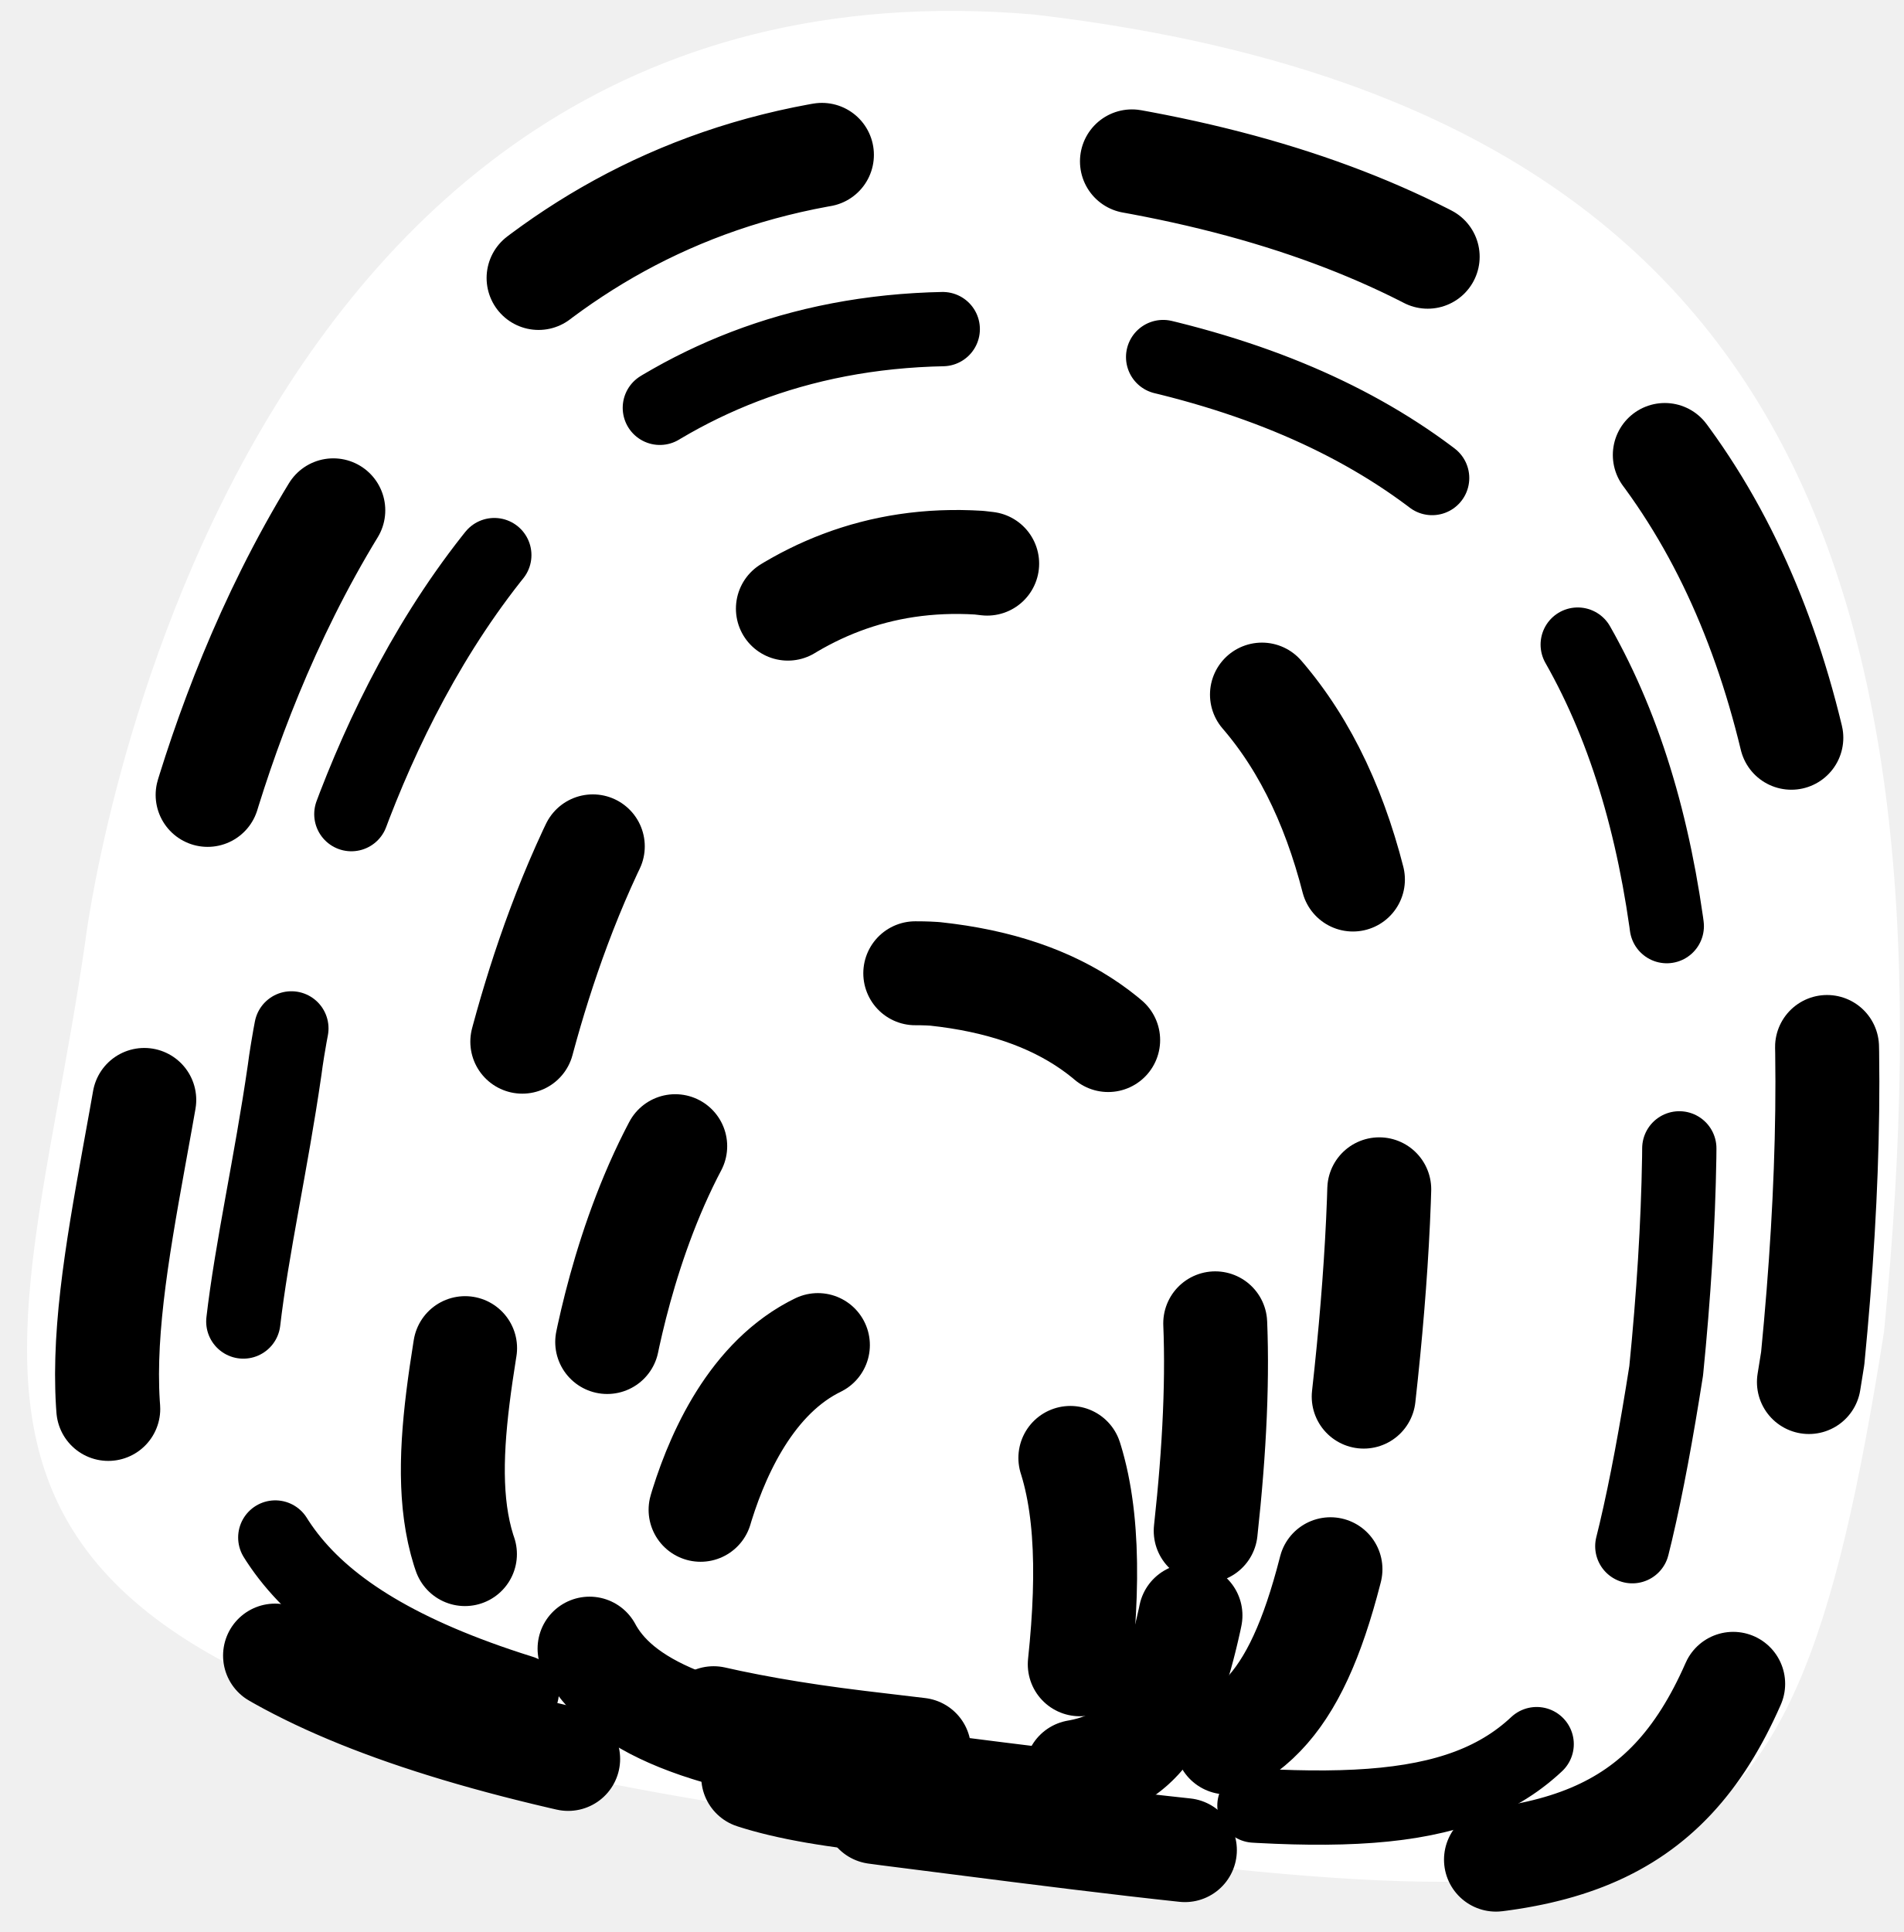
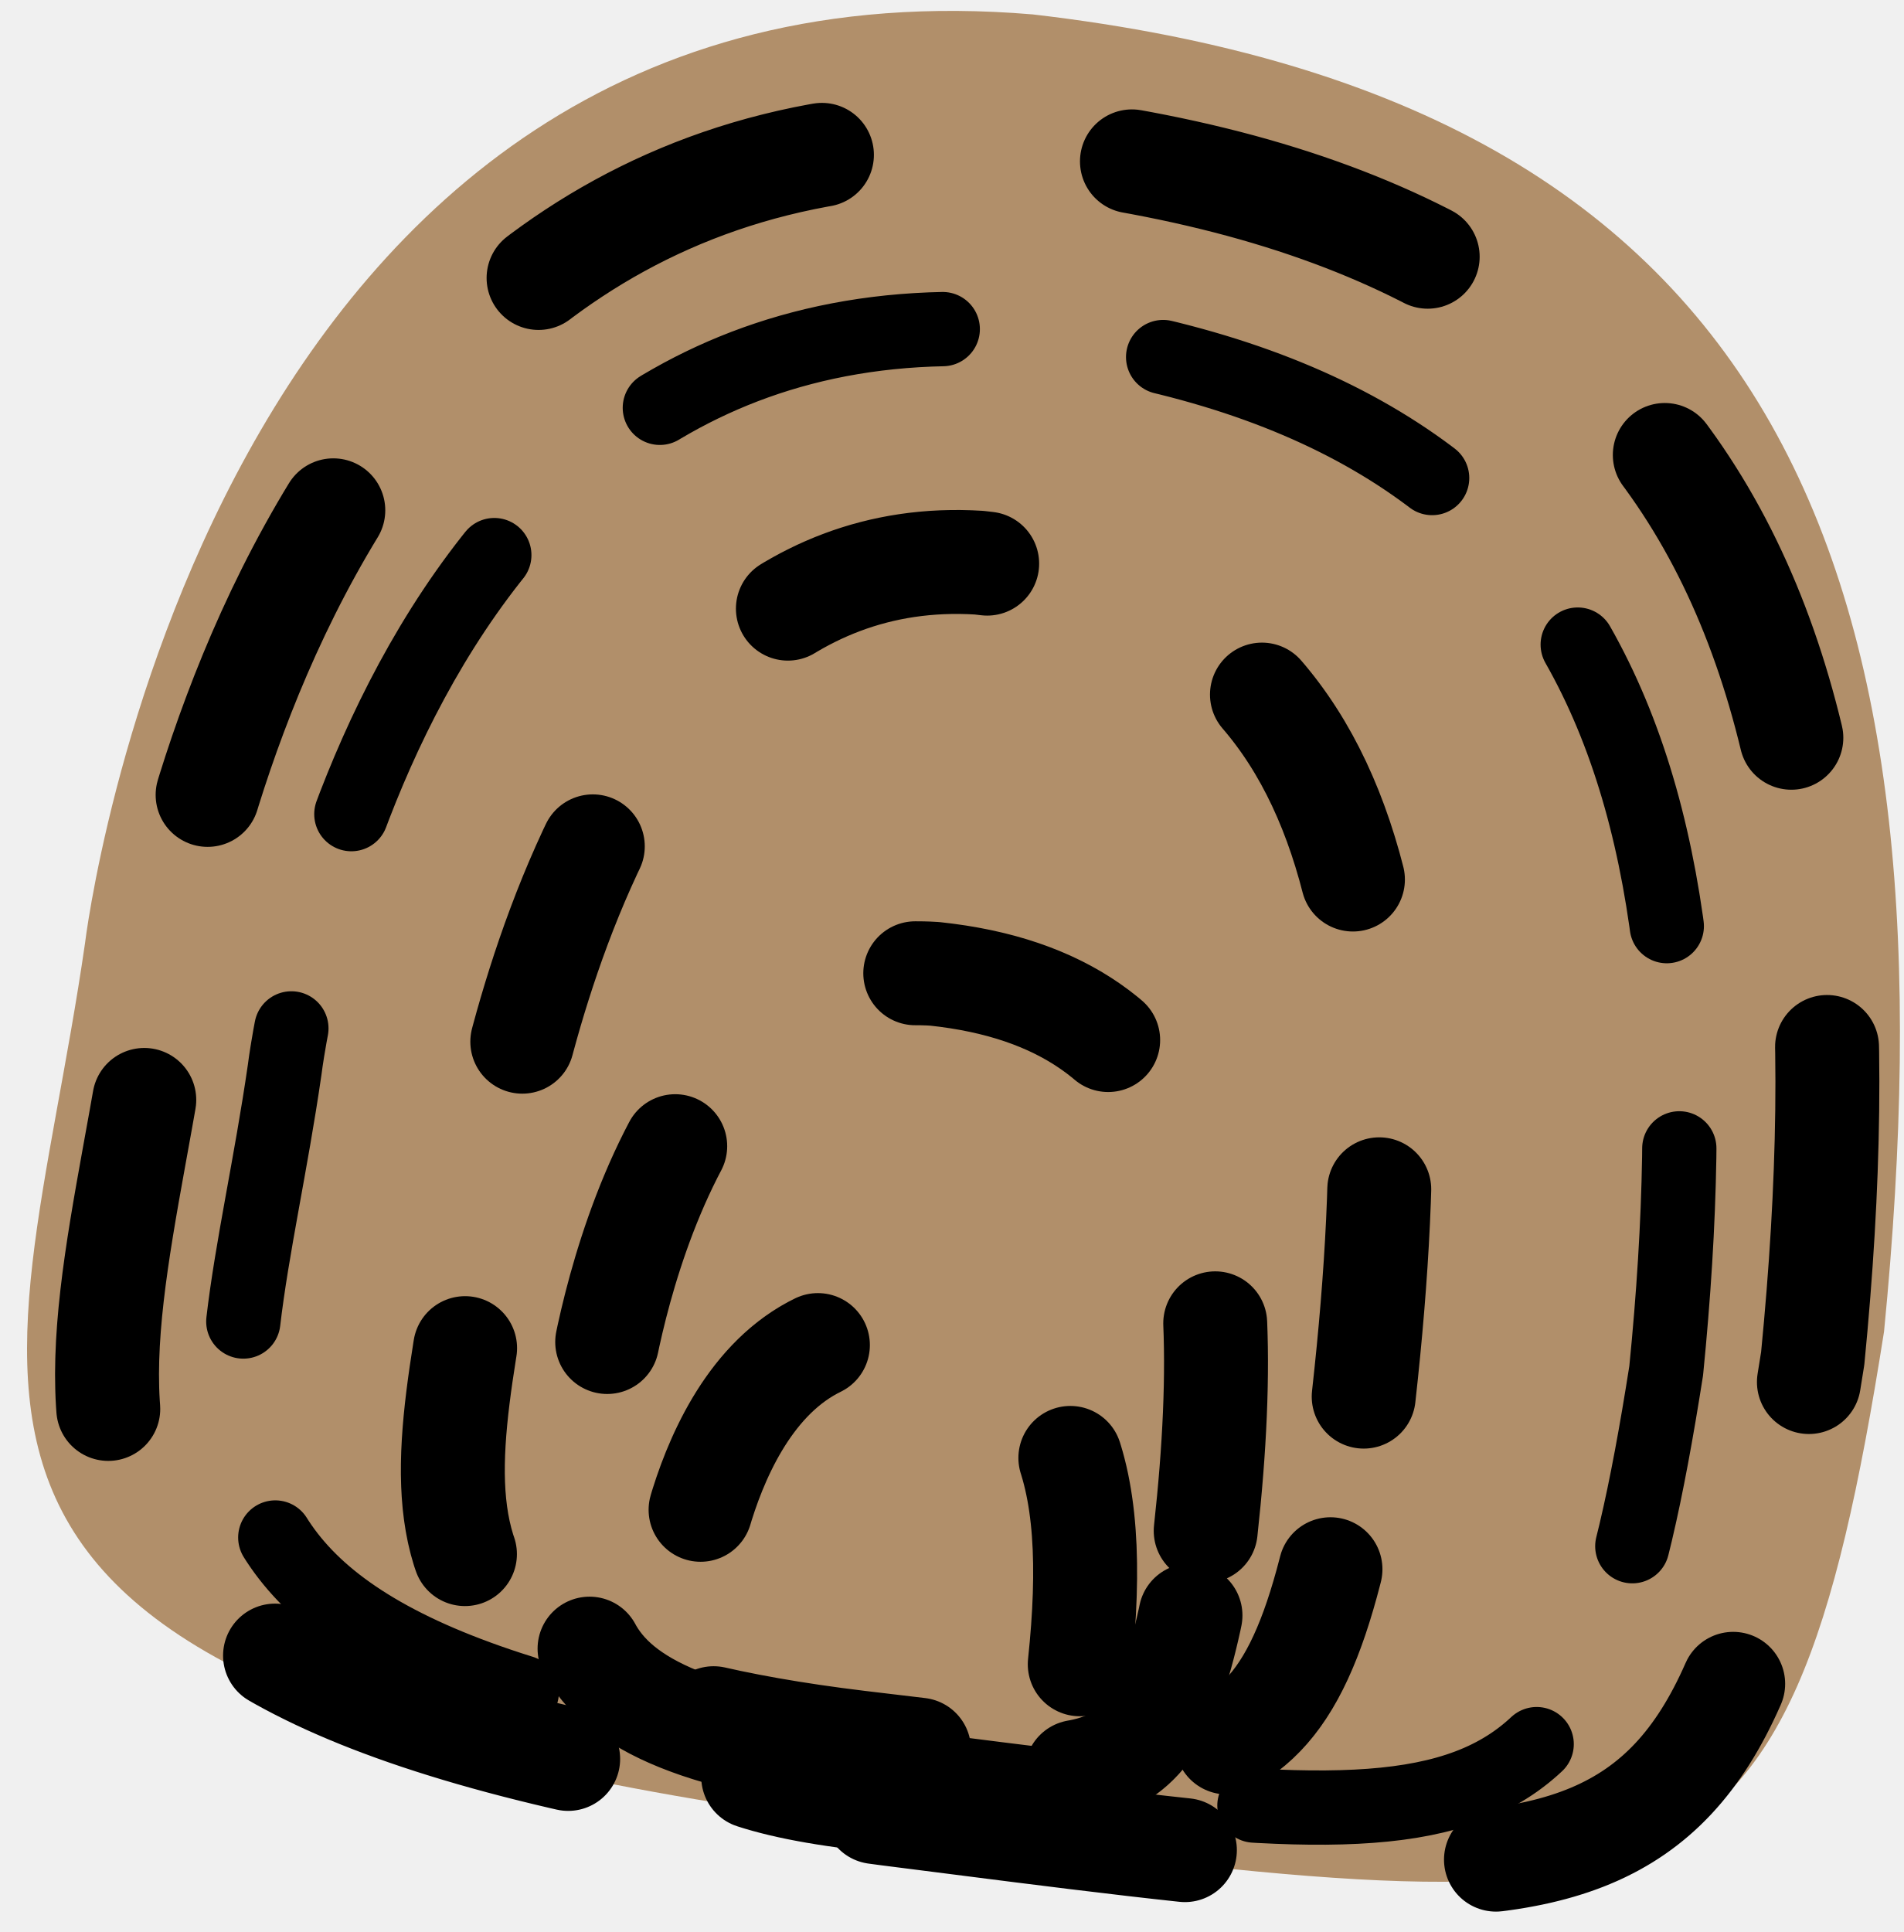
<svg xmlns="http://www.w3.org/2000/svg" viewBox="0 0 267 271" fill-rule="evenodd" clip-rule="evenodd" stroke-linecap="round" stroke-linejoin="round" stroke-miterlimit="1.5">
-   <path d="M264.298 186.779C274.643 81.139 251.338 14.375 144.9 2.024 28.585-7.816 11.918 132.366 11.918 132.366c-9.629 66.621-35.814 104.816 111.175 123.789 111.668 14.241 127.465 17.914 141.205-69.376z" fill="#fff" />
+   <path d="M264.298 186.779C274.643 81.139 251.338 14.375 144.9 2.024 28.585-7.816 11.918 132.366 11.918 132.366c-9.629 66.621-35.814 104.816 111.175 123.789 111.668 14.241 127.465 17.914 141.205-69.376z" fill="#b18f6a" />
  <path d="M254.291 190.538c9.53-97.215-11.858-158.646-109.619-169.983C37.838 11.53 22.493 140.532 22.493 140.532c-8.863 61.309-32.924 96.463 102.082 113.883 102.564 13.075 117.072 16.451 129.716-63.877z" fill="none" stroke="#000" stroke-width="14.58" stroke-dasharray="43.75,14.58,0,29.17" />
  <path d="M233.738 192.265c8.322-83.624-9.359-136.369-91.134-145.769-89.376-7.38-102.677 103.596-102.677 103.596-7.635 52.747-27.896 83.06 85.026 97.559 85.789 10.877 97.919 13.729 108.785-55.386z" fill="none" stroke="#000" stroke-width="10.42" stroke-dasharray="31.25,31.25,10.42,0" />
  <path d="M191.302 195.903c7.672-68.822-2.106-111.582-53.967-116.977-56.764-3.523-68.384 87.873-68.384 87.873-6.36 43.479-20.133 68.914 51.439 77.61 54.378 6.493 62.029 8.488 70.912-48.506z" fill="none" stroke="#000" stroke-width="14.58" stroke-dasharray="29.17,29.17,0,14.58" />
  <path d="M169.138 214.735c5.022-45.793-1.962-74.31-38.015-78.134-39.451-2.599-47.115 58.208-47.115 58.208-4.224 28.923-13.679 45.798 36.082 51.908 37.806 4.566 43.131 5.929 49.048-31.982z" fill="none" stroke="#000" stroke-width="14.58" stroke-dasharray="29.17,29.17,0,14.58" />
  <path d="M151.47 233.447c2.887-27.254-1.857-44.306-25.218-46.87-25.549-1.862-30.027 34.32-30.027 34.32-2.505 17.205-8.49 27.189 23.759 31.224 24.501 3.021 27.957 3.875 31.486-18.674z" fill="none" stroke="#000" stroke-width="14.58" stroke-dasharray="29.17,29.17,0,14.58" />
</svg>
